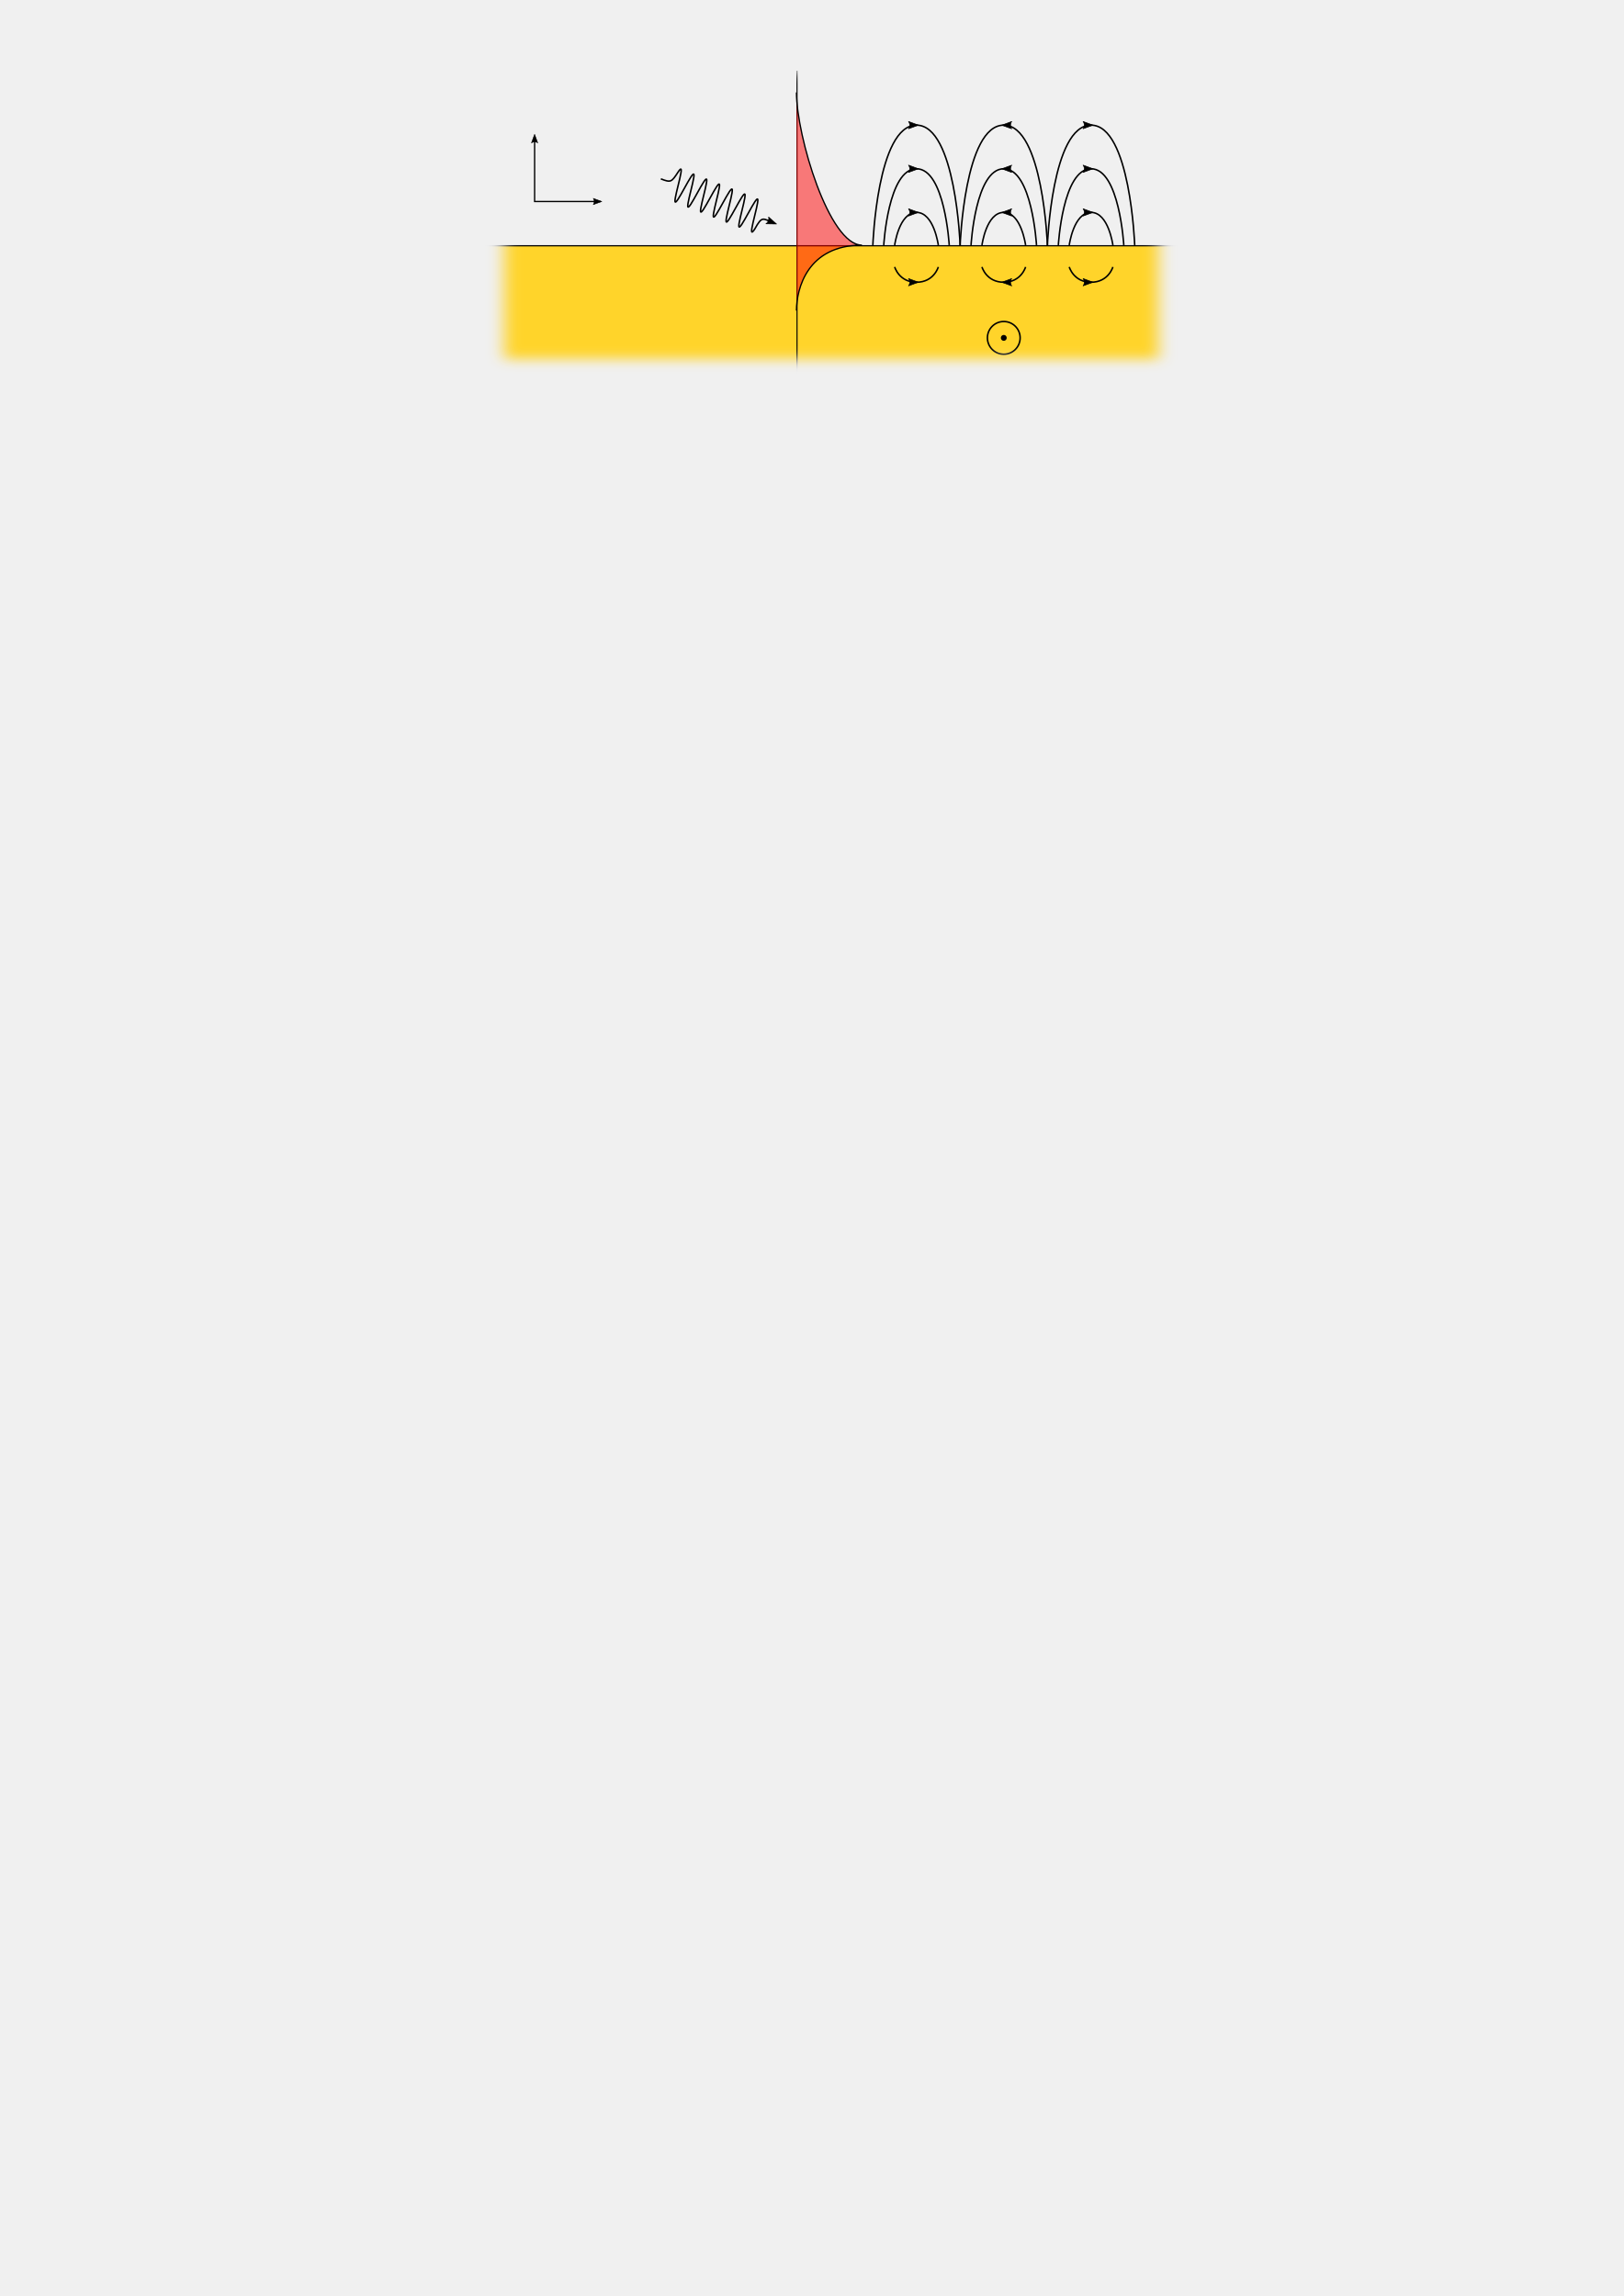
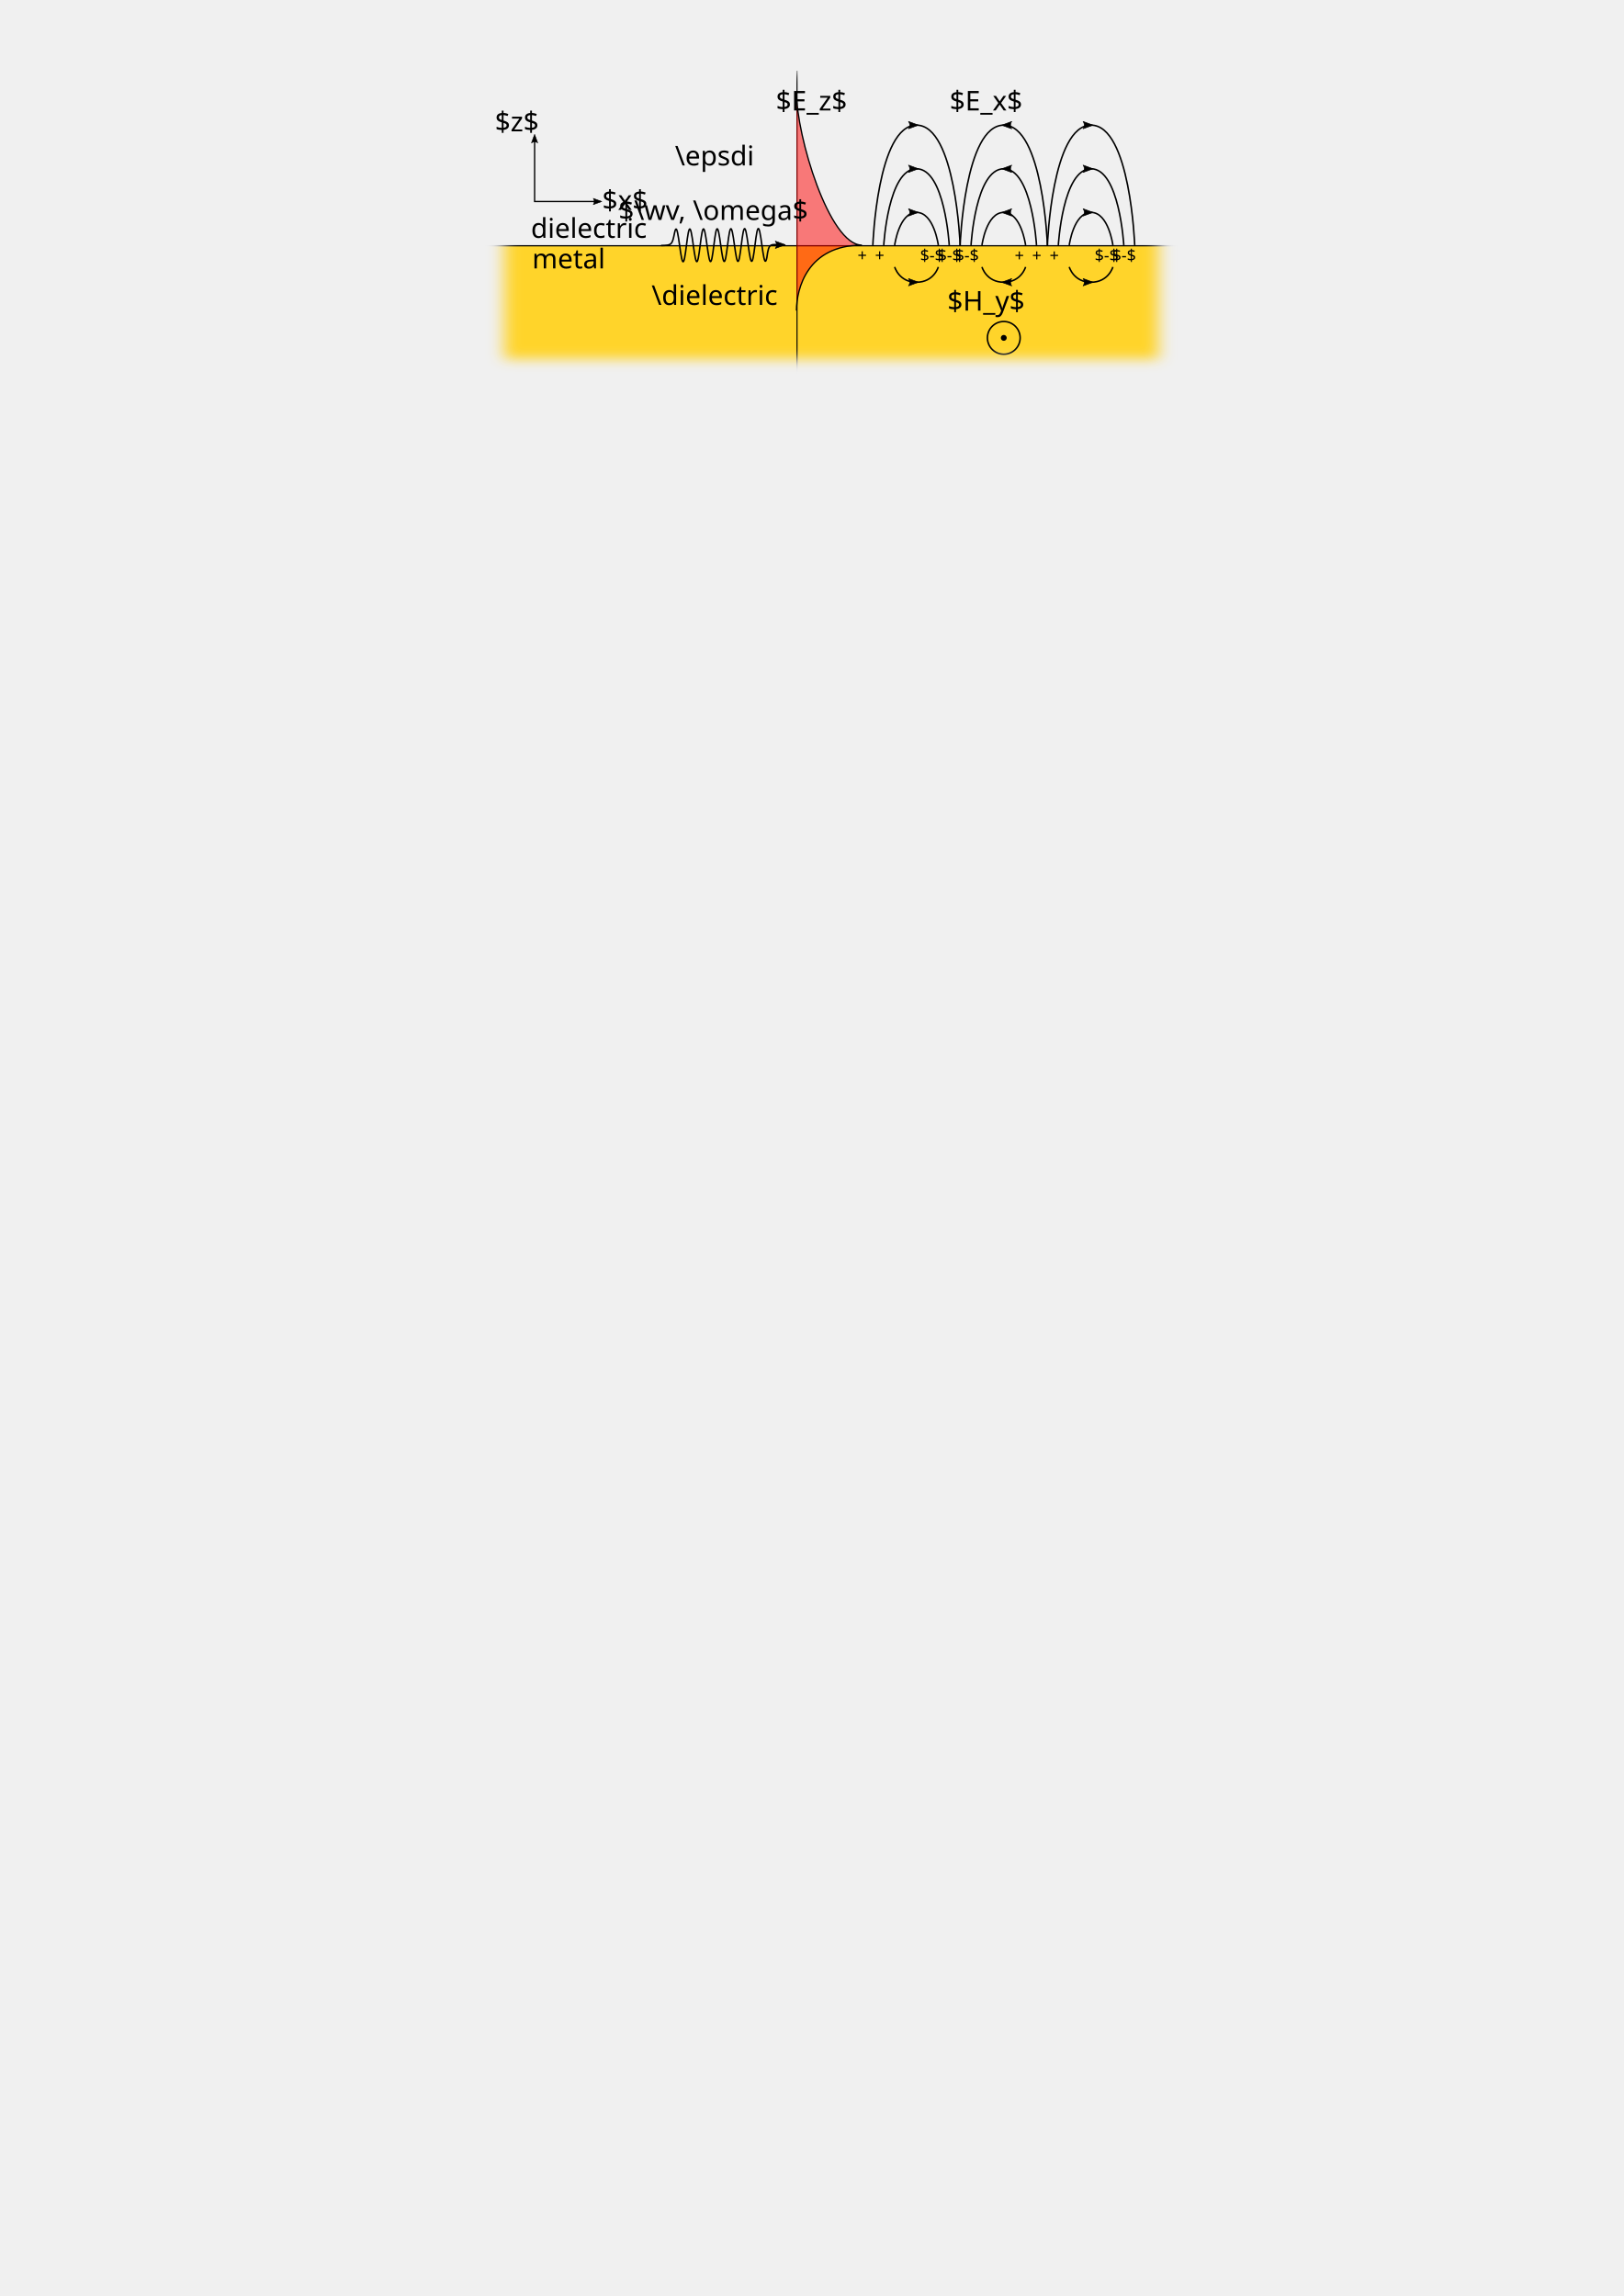
<svg xmlns="http://www.w3.org/2000/svg" width="210mm" height="297mm" viewBox="0 0 744.094 1052.362" id="svg2" version="1.1">
  <defs id="defs4">
    <marker style="overflow:visible;" id="marker6805" refX="0.0" refY="0.0" orient="auto">
      <path transform="scale(0.6) rotate(180) translate(0,0)" d="M 8.719,4.034 L -2.207,0.016 L 8.719,-4.002 C 6.973,-1.63 6.983,1.616 8.719,4.034 z " style="fill-rule:evenodd;stroke-width:0.625;stroke-linejoin:round;stroke:#000000;stroke-opacity:1;fill:#000000;fill-opacity:1" id="path6807" />
    </marker>
    <marker orient="auto" refY="0.0" refX="0.0" id="marker15348" style="overflow:visible;">
      <path id="path15350" style="fill-rule:evenodd;stroke-width:0.625;stroke-linejoin:round;stroke:#000000;stroke-opacity:1;fill:#000000;fill-opacity:1" d="M 8.719,4.034 L -2.207,0.016 L 8.719,-4.002 C 6.973,-1.63 6.983,1.616 8.719,4.034 z " transform="scale(0.6) rotate(180) translate(0,0)" />
    </marker>
    <marker style="overflow:visible;" id="marker14516" refX="0.0" refY="0.0" orient="auto">
      <path transform="scale(0.6) rotate(180) translate(0,0)" d="M 8.719,4.034 L -2.207,0.016 L 8.719,-4.002 C 6.973,-1.63 6.983,1.616 8.719,4.034 z " style="fill-rule:evenodd;stroke-width:0.625;stroke-linejoin:round;stroke:#000000;stroke-opacity:1;fill:#000000;fill-opacity:1" id="path14518" />
    </marker>
    <marker orient="auto" refY="0.0" refX="0.0" id="marker14368" style="overflow:visible;">
      <path id="path14370" style="fill-rule:evenodd;stroke-width:0.625;stroke-linejoin:round;stroke:#000000;stroke-opacity:1;fill:#000000;fill-opacity:1" d="M 8.719,4.034 L -2.207,0.016 L 8.719,-4.002 C 6.973,-1.63 6.983,1.616 8.719,4.034 z " transform="scale(0.6) rotate(180) translate(0,0)" />
    </marker>
    <marker orient="auto" refY="0.0" refX="0.0" id="marker13938" style="overflow:visible;">
      <path id="path13940" style="fill-rule:evenodd;stroke-width:0.625;stroke-linejoin:round;stroke:#000000;stroke-opacity:1;fill:#000000;fill-opacity:1" d="M 8.719,4.034 L -2.207,0.016 L 8.719,-4.002 C 6.973,-1.63 6.983,1.616 8.719,4.034 z " transform="scale(0.6) rotate(180) translate(0,0)" />
    </marker>
    <marker orient="auto" refY="0.0" refX="0.0" id="marker13454" style="overflow:visible;">
      <path id="path13456" style="fill-rule:evenodd;stroke-width:0.625;stroke-linejoin:round;stroke:#000000;stroke-opacity:1;fill:#000000;fill-opacity:1" d="M 8.719,4.034 L -2.207,0.016 L 8.719,-4.002 C 6.973,-1.63 6.983,1.616 8.719,4.034 z " transform="scale(0.6) rotate(180) translate(0,0)" />
    </marker>
    <marker style="overflow:visible;" id="marker13330" refX="0.0" refY="0.0" orient="auto">
      <path transform="scale(0.6) rotate(180) translate(0,0)" d="M 8.719,4.034 L -2.207,0.016 L 8.719,-4.002 C 6.973,-1.63 6.983,1.616 8.719,4.034 z " style="fill-rule:evenodd;stroke-width:0.625;stroke-linejoin:round;stroke:#000000;stroke-opacity:1;fill:#000000;fill-opacity:1" id="path13332" />
    </marker>
    <marker orient="auto" refY="0.0" refX="0.0" id="marker13104" style="overflow:visible;">
      <path id="path13106" style="fill-rule:evenodd;stroke-width:0.625;stroke-linejoin:round;stroke:#000000;stroke-opacity:1;fill:#000000;fill-opacity:1" d="M 8.719,4.034 L -2.207,0.016 L 8.719,-4.002 C 6.973,-1.63 6.983,1.616 8.719,4.034 z " transform="scale(0.6) rotate(180) translate(0,0)" />
    </marker>
    <marker style="overflow:visible;" id="marker12876" refX="0.0" refY="0.0" orient="auto">
      <path transform="scale(0.6) rotate(180) translate(0,0)" d="M 8.719,4.034 L -2.207,0.016 L 8.719,-4.002 C 6.973,-1.63 6.983,1.616 8.719,4.034 z " style="fill-rule:evenodd;stroke-width:0.625;stroke-linejoin:round;stroke:#000000;stroke-opacity:1;fill:#000000;fill-opacity:1" id="path12878" />
    </marker>
    <marker style="overflow:visible;" id="marker8821" refX="0.0" refY="0.0" orient="auto">
      <path transform="scale(0.6) rotate(180) translate(0,0)" d="M 8.719,4.034 L -2.207,0.016 L 8.719,-4.002 C 6.973,-1.63 6.983,1.616 8.719,4.034 z " style="fill-rule:evenodd;stroke-width:0.625;stroke-linejoin:round;stroke:#000000;stroke-opacity:1;fill:#000000;fill-opacity:1" id="path8823" />
    </marker>
    <marker orient="auto" refY="0.0" refX="0.0" id="marker8721" style="overflow:visible;">
      <path id="path8723" style="fill-rule:evenodd;stroke-width:0.625;stroke-linejoin:round;stroke:#000000;stroke-opacity:1;fill:#000000;fill-opacity:1" d="M 8.719,4.034 L -2.207,0.016 L 8.719,-4.002 C 6.973,-1.63 6.983,1.616 8.719,4.034 z " transform="scale(0.6) rotate(180) translate(0,0)" />
    </marker>
    <marker orient="auto" refY="0.0" refX="0.0" id="marker8603" style="overflow:visible;">
      <path id="path8605" style="fill-rule:evenodd;stroke-width:0.625;stroke-linejoin:round;stroke:#000000;stroke-opacity:1;fill:#000000;fill-opacity:1" d="M 8.719,4.034 L -2.207,0.016 L 8.719,-4.002 C 6.973,-1.63 6.983,1.616 8.719,4.034 z " transform="scale(0.6) rotate(180) translate(0,0)" />
    </marker>
    <marker style="overflow:visible;" id="marker8515" refX="0.0" refY="0.0" orient="auto">
      <path transform="scale(0.6) rotate(180) translate(0,0)" d="M 8.719,4.034 L -2.207,0.016 L 8.719,-4.002 C 6.973,-1.63 6.983,1.616 8.719,4.034 z " style="fill-rule:evenodd;stroke-width:0.625;stroke-linejoin:round;stroke:#000000;stroke-opacity:1;fill:#000000;fill-opacity:1" id="path8517" />
    </marker>
    <marker orient="auto" refY="0.0" refX="0.0" id="marker7965" style="overflow:visible;">
      <path id="path7967" style="fill-rule:evenodd;stroke-width:0.625;stroke-linejoin:round;stroke:#000000;stroke-opacity:1;fill:#000000;fill-opacity:1" d="M 8.719,4.034 L -2.207,0.016 L 8.719,-4.002 C 6.973,-1.63 6.983,1.616 8.719,4.034 z " transform="scale(0.6) rotate(180) translate(0,0)" />
    </marker>
    <marker orient="auto" refY="0.0" refX="0.0" id="marker6403" style="overflow:visible;">
      <path id="path6405" style="fill-rule:evenodd;stroke-width:0.625;stroke-linejoin:round;stroke:#000000;stroke-opacity:1;fill:#000000;fill-opacity:1" d="M 8.719,4.034 L -2.207,0.016 L 8.719,-4.002 C 6.973,-1.63 6.983,1.616 8.719,4.034 z " transform="scale(0.6) rotate(180) translate(0,0)" />
    </marker>
    <marker orient="auto" refY="0.0" refX="0.0" id="marker5979" style="overflow:visible;">
      <path id="path5981" style="fill-rule:evenodd;stroke-width:0.625;stroke-linejoin:round;stroke:#000000;stroke-opacity:1;fill:#000000;fill-opacity:1" d="M 8.719,4.034 L -2.207,0.016 L 8.719,-4.002 C 6.973,-1.63 6.983,1.616 8.719,4.034 z " transform="scale(0.6) rotate(180) translate(0,0)" />
    </marker>
    <marker style="overflow:visible;" id="marker5831" refX="0.0" refY="0.0" orient="auto">
      <path transform="scale(0.6) rotate(180) translate(0,0)" d="M 8.719,4.034 L -2.207,0.016 L 8.719,-4.002 C 6.973,-1.63 6.983,1.616 8.719,4.034 z " style="fill-rule:evenodd;stroke-width:0.625;stroke-linejoin:round;stroke:#000000;stroke-opacity:1;fill:#000000;fill-opacity:1" id="path5833" />
    </marker>
    <marker style="overflow:visible;" id="marker5689" refX="0.0" refY="0.0" orient="auto">
      <path transform="scale(0.6) rotate(180) translate(0,0)" d="M 8.719,4.034 L -2.207,0.016 L 8.719,-4.002 C 6.973,-1.63 6.983,1.616 8.719,4.034 z " style="fill-rule:evenodd;stroke-width:0.625;stroke-linejoin:round;stroke:#000000;stroke-opacity:1;fill:#000000;fill-opacity:1" id="path5691" />
    </marker>
    <marker orient="auto" refY="0.0" refX="0.0" id="marker5010" style="overflow:visible;">
      <path id="path5012" style="fill-rule:evenodd;stroke-width:0.625;stroke-linejoin:round;stroke:#000000;stroke-opacity:1;fill:#000000;fill-opacity:1" d="M 8.719,4.034 L -2.207,0.016 L 8.719,-4.002 C 6.973,-1.63 6.983,1.616 8.719,4.034 z " transform="scale(0.6) rotate(180) translate(0,0)" />
    </marker>
    <marker style="overflow:visible" id="Arrow2Mstart" refX="0.0" refY="0.0" orient="auto">
      <path transform="scale(0.6) translate(0,0)" d="M 8.719,4.034 L -2.207,0.016 L 8.719,-4.002 C 6.973,-1.63 6.983,1.616 8.719,4.034 z " style="fill-rule:evenodd;stroke-width:0.625;stroke-linejoin:round;stroke:#000000;stroke-opacity:1;fill:#000000;fill-opacity:1" id="path4176" />
    </marker>
    <marker style="overflow:visible;" id="Arrow2Mend" refX="0.0" refY="0.0" orient="auto">
      <path transform="scale(0.6) rotate(180) translate(0,0)" d="M 8.719,4.034 L -2.207,0.016 L 8.719,-4.002 C 6.973,-1.63 6.983,1.616 8.719,4.034 z " style="fill-rule:evenodd;stroke-width:0.625;stroke-linejoin:round;stroke:#000000;stroke-opacity:1;fill:#000000;fill-opacity:1" id="path4179" />
    </marker>
    <filter height="1.098" y="-0.049" width="1.057" x="-0.029" id="filter5541" style="color-interpolation-filters:sRGB">
      <feGaussianBlur id="feGaussianBlur5543" stdDeviation="2.85" />
    </filter>
    <mask maskUnits="userSpaceOnUse" id="mask7585">
      <rect transform="matrix(1.253422,0,0,0.9426462,-57.69645,2.450864)" style="opacity:1;fill:#ffffff;fill-opacity:1;fill-rule:nonzero;stroke:#000000;stroke-width:0.8;stroke-linecap:round;stroke-linejoin:miter;stroke-miterlimit:4;stroke-dasharray:none;stroke-dashoffset:0;stroke-opacity:1;filter:url(#filter5541)" id="rect7587" width="240" height="140" x="230" y="32.362" />
    </mask>
    <clipPath clipPathUnits="userSpaceOnUse" id="clipPath7589">
      <rect mask="none" style="opacity:1;fill:none;fill-opacity:0.502;fill-rule:nonzero;stroke:#000000;stroke-width:0.666;stroke-linecap:round;stroke-linejoin:miter;stroke-miterlimit:4;stroke-dasharray:none;stroke-dashoffset:0;stroke-opacity:1" id="rect7591" width="319.334" height="139.657" x="220.333" y="32.372" />
    </clipPath>
  </defs>
  <g id="layer1">
    <g id="g7560" mask="url(#mask7585)" clip-path="url(#clipPath7589)">
-       <path id="path6797" d="m 302.842,81.977 c 4.657,1.82 4.891,1.501 7.954,-3.187 0.788,-1.195 1.266,-1.595 1.363,-1.022 0.097,0.573 -0.184,2.115 -0.641,4.106 -0.457,1.992 -1.076,4.396 -1.533,6.388 -0.457,1.992 -0.738,3.531 -0.641,4.106 0.097,0.575 0.576,0.171 1.363,-1.022 0.788,-1.193 1.875,-3.154 2.971,-5.135 1.096,-1.981 2.182,-3.94 2.971,-5.135 0.788,-1.195 1.266,-1.595 1.363,-1.022 0.097,0.573 -0.184,2.115 -0.641,4.106 -0.457,1.992 -1.076,4.396 -1.533,6.388 -0.457,1.992 -0.738,3.531 -0.641,4.106 0.097,0.575 0.576,0.171 1.363,-1.022 0.788,-1.193 1.875,-3.154 2.971,-5.135 1.096,-1.981 2.182,-3.94 2.971,-5.135 0.788,-1.195 1.266,-1.595 1.363,-1.022 0.097,0.573 -0.184,2.115 -0.641,4.106 -0.457,1.992 -1.076,4.396 -1.533,6.388 -0.457,1.992 -0.738,3.531 -0.641,4.106 0.097,0.575 0.576,0.171 1.363,-1.022 0.788,-1.193 1.875,-3.154 2.971,-5.135 1.096,-1.981 2.182,-3.94 2.971,-5.135 0.788,-1.195 1.266,-1.595 1.363,-1.022 0.097,0.573 -0.184,2.115 -0.641,4.106 -0.457,1.992 -1.076,4.396 -1.533,6.388 -0.457,1.992 -0.738,3.531 -0.641,4.106 0.097,0.575 0.576,0.171 1.363,-1.022 0.788,-1.193 1.875,-3.154 2.971,-5.135 1.096,-1.981 2.182,-3.94 2.971,-5.135 0.788,-1.195 1.266,-1.595 1.363,-1.022 0.097,0.573 -0.184,2.115 -0.641,4.106 -0.457,1.992 -1.076,4.396 -1.533,6.388 -0.457,1.992 -0.738,3.531 -0.641,4.106 0.097,0.575 0.576,0.171 1.363,-1.022 0.788,-1.193 1.875,-3.154 2.971,-5.135 1.096,-1.981 2.182,-3.94 2.971,-5.135 0.788,-1.195 1.266,-1.595 1.363,-1.022 0.097,0.573 -0.184,2.115 -0.641,4.106 -0.457,1.992 -1.076,4.396 -1.533,6.388 -0.457,1.992 -0.738,3.531 -0.641,4.106 0.097,0.575 0.576,0.171 1.363,-1.022 0.788,-1.193 1.875,-3.154 2.971,-5.135 1.096,-1.981 2.182,-3.94 2.971,-5.135 0.788,-1.195 1.266,-1.595 1.363,-1.022 0.097,0.573 -0.184,2.115 -0.641,4.106 -0.457,1.992 -1.076,4.396 -1.533,6.388 -0.457,1.992 -0.738,3.531 -0.641,4.106 0.097,0.575 0.576,0.171 1.363,-1.022 3.584,-6.408 3.592,-4.892 9.18,-2.707" style="display:inline;fill:none;fill-rule:evenodd;stroke:#000000;stroke-width:0.7;stroke-linecap:butt;stroke-linejoin:miter;stroke-miterlimit:4;stroke-dasharray:none;stroke-opacity:1;marker-end:url(#marker6805)" />
      <path clip-path="none" style="fill:none;fill-rule:evenodd;stroke:#000000;stroke-width:0.6;stroke-linecap:butt;stroke-linejoin:miter;stroke-miterlimit:4;stroke-dasharray:none;stroke-opacity:1;marker-start:url(#Arrow2Mstart);marker-end:url(#Arrow2Mend)" d="m 245,62.362 0,30 30,0" id="path4146" />
      <rect clip-path="none" style="opacity:1;fill:#ffd42a;fill-opacity:1;fill-rule:nonzero;stroke:#000000;stroke-width:0.552;stroke-linecap:round;stroke-linejoin:miter;stroke-miterlimit:4;stroke-dasharray:none;stroke-dashoffset:0;stroke-opacity:1" id="rect4460" width="319.448" height="69.448" x="220.276" y="112.638" />
      <path clip-path="none" style="fill:none;fill-rule:evenodd;stroke:#000000;stroke-width:0.5;stroke-linecap:butt;stroke-linejoin:miter;stroke-miterlimit:4;stroke-dasharray:none;stroke-opacity:1" d="m 365.25,22.362 0,170" id="path4890" />
      <path clip-path="none" style="fill:#ff0000;fill-opacity:0.502;fill-rule:evenodd;stroke:#000000;stroke-width:0.6;stroke-linecap:butt;stroke-linejoin:miter;stroke-miterlimit:4;stroke-dasharray:none;stroke-opacity:1" d="m 365,42.362 c 0,20 15,70 30,70 -25,0 -30,20 -30,30" id="path4954" />
      <path clip-path="none" style="fill:none;fill-rule:evenodd;stroke:#000000;stroke-width:0.7;stroke-linecap:butt;stroke-linejoin:miter;stroke-miterlimit:4;stroke-dasharray:none;stroke-opacity:1;marker-mid:url(#marker5010)" d="m 410,112.362 c 0,0 2,-15 10,-15 8,0 10,15 10,15" id="path5000" />
      <path clip-path="none" id="path5002" d="m 400,112.362 c 0,0 2,-55 20,-55 18,0 20,55 20,55" style="fill:none;fill-rule:evenodd;stroke:#000000;stroke-width:0.7;stroke-linecap:butt;stroke-linejoin:miter;stroke-miterlimit:4;stroke-dasharray:none;stroke-opacity:1;marker-mid:url(#marker14368)" />
      <path clip-path="none" id="path5683" d="m 410,122.362 c 0,0 2,7 10,7 8,0 10,-7 10,-7" style="fill:none;fill-rule:evenodd;stroke:#000000;stroke-width:0.7;stroke-linecap:butt;stroke-linejoin:miter;stroke-miterlimit:4;stroke-dasharray:none;stroke-opacity:1;marker-mid:url(#marker5689)" />
      <path clip-path="none" id="path7043" d="m 405,112.362 c 0,0 2,-35 15,-35 13,0 15,35 15,35" style="fill:none;fill-rule:evenodd;stroke:#000000;stroke-width:0.7;stroke-linecap:butt;stroke-linejoin:miter;stroke-miterlimit:4;stroke-dasharray:none;stroke-opacity:1;marker-mid:url(#marker14516)" />
      <path id="path12868" d="m 470,112.362 c 0,0 -2,-15 -10,-15 -8,0 -10,15 -10,15" style="fill:none;fill-rule:evenodd;stroke:#000000;stroke-width:0.7;stroke-linecap:butt;stroke-linejoin:miter;stroke-miterlimit:4;stroke-dasharray:none;stroke-opacity:1;marker-mid:url(#marker12876)" clip-path="none" />
      <path style="fill:none;fill-rule:evenodd;stroke:#000000;stroke-width:0.7;stroke-linecap:butt;stroke-linejoin:miter;stroke-miterlimit:4;stroke-dasharray:none;stroke-opacity:1;marker-mid:url(#marker15348)" d="m 480,112.362 c 0,0 -2,-55 -20,-55 -18,0 -20,55 -20,55" id="path12870" clip-path="none" />
      <path style="fill:none;fill-rule:evenodd;stroke:#000000;stroke-width:0.7;stroke-linecap:butt;stroke-linejoin:miter;stroke-miterlimit:4;stroke-dasharray:none;stroke-opacity:1;marker-mid:url(#marker13938)" d="m 470,122.362 c 0,0 -2,7 -10,7 -8,0 -10,-7 -10,-7" id="path12872" clip-path="none" />
      <path style="fill:none;fill-rule:evenodd;stroke:#000000;stroke-width:0.7;stroke-linecap:butt;stroke-linejoin:miter;stroke-miterlimit:4;stroke-dasharray:none;stroke-opacity:1;marker-mid:url(#marker8603)" d="m 475,112.362 c 0,0 -2,-35 -15,-35 -13,0 -15,35 -15,35" id="path12874" clip-path="none" />
      <path clip-path="none" style="fill:none;fill-rule:evenodd;stroke:#000000;stroke-width:0.7;stroke-linecap:butt;stroke-linejoin:miter;stroke-miterlimit:4;stroke-dasharray:none;stroke-opacity:1;marker-mid:url(#marker13104)" d="m 490,112.362 c 0,0 2,-15 10,-15 8,0 10,15 10,15" id="path13096" />
      <path clip-path="none" id="path13098" d="m 480,112.362 c 0,0 2,-55 20,-55 18,0 20,55 20,55" style="fill:none;fill-rule:evenodd;stroke:#000000;stroke-width:0.7;stroke-linecap:butt;stroke-linejoin:miter;stroke-miterlimit:4;stroke-dasharray:none;stroke-opacity:1;marker-mid:url(#marker8515)" />
      <path clip-path="none" id="path13100" d="m 490,122.362 c 0,0 2,7 10,7 8,0 10,-7 10,-7" style="fill:none;fill-rule:evenodd;stroke:#000000;stroke-width:0.7;stroke-linecap:butt;stroke-linejoin:miter;stroke-miterlimit:4;stroke-dasharray:none;stroke-opacity:1;marker-mid:url(#marker13454)" />
      <path clip-path="none" id="path13102" d="m 485,112.362 c 0,0 2,-35 15,-35 13,0 15,35 15,35" style="fill:none;fill-rule:evenodd;stroke:#000000;stroke-width:0.7;stroke-linecap:butt;stroke-linejoin:miter;stroke-miterlimit:4;stroke-dasharray:none;stroke-opacity:1;marker-mid:url(#marker13330)" />
      <path style="display:inline;opacity:1;fill:#000000;fill-opacity:1;fill-rule:nonzero;stroke:#000000;stroke-width:0.7;stroke-linecap:round;stroke-linejoin:miter;stroke-miterlimit:4;stroke-dasharray:none;stroke-dashoffset:0;stroke-opacity:1" id="path17137" d="m 461,154.862 a 1,1 0 0 1 -0.998,1 1,1 0 0 1 -1.002,-0.997 1,1 0 0 1 0.995,-1.003 1,1 0 0 1 1.005,0.993" />
      <path style="display:inline;opacity:1;fill:none;fill-opacity:0.502;fill-rule:nonzero;stroke:#000000;stroke-width:0.7;stroke-linecap:round;stroke-linejoin:miter;stroke-miterlimit:4;stroke-dasharray:none;stroke-dashoffset:0;stroke-opacity:1" id="path17135" d="m 467.5,154.862 a 7.5,7.5 0 0 1 -7.488,7.5 7.5,7.5 0 0 1 -7.512,-7.476 7.5,7.5 0 0 1 7.463,-7.524 7.5,7.5 0 0 1 7.537,7.451" />
+       <path id="path6797" d="m 302.943,112.531 c 5,-0.031 5.099,-0.414 6.212,-5.903 0.291,-1.402 0.586,-1.95 0.889,-1.454 0.302,0.496 0.611,2.033 0.923,4.052 0.312,2.019 0.626,4.482 0.938,6.503 0.312,2.02 0.62,3.554 0.923,4.052 0.302,0.498 0.598,-0.054 0.889,-1.454 0.291,-1.4 0.576,-3.623 0.861,-5.869 0.285,-2.246 0.571,-4.467 0.861,-5.869 0.291,-1.402 0.586,-1.95 0.889,-1.454 0.302,0.496 0.611,2.033 0.923,4.052 0.312,2.019 0.626,4.482 0.938,6.503 0.312,2.02 0.62,3.554 0.923,4.052 0.302,0.498 0.598,-0.054 0.889,-1.454 0.291,-1.4 0.576,-3.623 0.861,-5.869 0.285,-2.246 0.571,-4.467 0.861,-5.869 0.291,-1.402 0.586,-1.95 0.889,-1.454 0.302,0.496 0.611,2.033 0.923,4.052 0.312,2.019 0.626,4.482 0.938,6.503 0.312,2.02 0.62,3.554 0.923,4.052 0.302,0.498 0.598,-0.054 0.889,-1.454 0.291,-1.4 0.576,-3.623 0.861,-5.869 0.285,-2.246 0.571,-4.467 0.861,-5.869 0.291,-1.402 0.586,-1.95 0.889,-1.454 0.302,0.496 0.611,2.033 0.923,4.052 0.312,2.019 0.626,4.482 0.938,6.503 0.312,2.02 0.62,3.554 0.923,4.052 0.302,0.498 0.598,-0.054 0.889,-1.454 0.291,-1.4 0.576,-3.623 0.861,-5.869 0.285,-2.246 0.571,-4.467 0.861,-5.869 0.291,-1.402 0.586,-1.95 0.889,-1.454 0.302,0.496 0.611,2.033 0.923,4.052 0.312,2.019 0.626,4.482 0.938,6.503 0.312,2.02 0.62,3.554 0.923,4.052 0.302,0.498 0.598,-0.054 0.889,-1.454 0.291,-1.4 0.576,-3.623 0.861,-5.869 0.285,-2.246 0.571,-4.467 0.861,-5.869 0.291,-1.402 0.586,-1.95 0.889,-1.454 0.302,0.496 0.611,2.033 0.923,4.052 0.312,2.019 0.626,4.482 0.938,6.503 0.312,2.02 0.62,3.554 0.923,4.052 0.302,0.498 0.598,-0.054 0.889,-1.454 0.291,-1.4 0.576,-3.623 0.861,-5.869 0.285,-2.246 0.571,-4.467 0.861,-5.869 0.291,-1.402 0.586,-1.95 0.889,-1.454 0.302,0.496 0.611,2.033 0.923,4.052 0.312,2.019 0.626,4.482 0.938,6.503 0.312,2.02 0.62,3.554 0.923,4.052 0.302,0.498 0.598,-0.054 0.889,-1.454 0.961,-7.279 1.528,-5.873 7.528,-5.91" style="display:inline;fill:none;fill-rule:evenodd;stroke:#000000;stroke-width:0.7;stroke-linecap:butt;stroke-linejoin:miter;stroke-miterlimit:4;stroke-dasharray:none;stroke-opacity:1;marker-end:url(#marker6805)" />
    </g>
  </g>
-   <g style="display:none" id="layer2">
+   <g style="display:inline" id="layer2">
    <text xml:space="preserve" style="font-style:normal;font-variant:normal;font-weight:normal;font-stretch:normal;font-size:12.5px;line-height:125%;font-family:sans-serif;-inkscape-font-specification:sans-serif;text-align:center;letter-spacing:0px;word-spacing:0px;text-anchor:middle;fill:#000000;fill-opacity:1;stroke:none;stroke-width:1px;stroke-linecap:butt;stroke-linejoin:miter;stroke-opacity:1" x="245.003" y="60.192" id="text4138">
      <tspan id="tspan4140" x="245.003" y="60.192" style="font-style:normal;font-variant:normal;font-weight:normal;font-stretch:normal;font-family:sans-serif;-inkscape-font-specification:sans-serif">$z$</tspan>
    </text>
    <text xml:space="preserve" style="font-style:normal;font-variant:normal;font-weight:normal;font-stretch:normal;font-size:12.5px;line-height:125%;font-family:sans-serif;-inkscape-font-specification:sans-serif;text-align:start;letter-spacing:0px;word-spacing:0px;text-anchor:start;fill:#000000;fill-opacity:1;stroke:none;stroke-width:1px;stroke-linecap:butt;stroke-linejoin:miter;stroke-opacity:1" x="275.962" y="96.192" id="text4142">
      <tspan id="tspan4144" x="275.962" y="96.192" style="font-style:normal;font-variant:normal;font-weight:normal;font-stretch:normal;font-family:sans-serif;-inkscape-font-specification:sans-serif;text-align:start;text-anchor:start">$x$</tspan>
    </text>
    <text xml:space="preserve" style="font-style:normal;font-variant:normal;font-weight:normal;font-stretch:normal;font-size:12.5px;line-height:125%;font-family:sans-serif;-inkscape-font-specification:sans-serif;text-align:start;letter-spacing:0px;word-spacing:0px;text-anchor:start;fill:#000000;fill-opacity:1;stroke:none;stroke-width:1px;stroke-linecap:butt;stroke-linejoin:miter;stroke-opacity:1" x="243.313" y="109.022" id="text4462">
      <tspan id="tspan4464" x="243.313" y="109.022" style="font-style:normal;font-variant:normal;font-weight:normal;font-stretch:normal;font-family:sans-serif;-inkscape-font-specification:sans-serif;text-align:start;text-anchor:start">dielectric</tspan>
    </text>
    <text id="text4466" y="123.022" x="243.865" style="font-style:normal;font-variant:normal;font-weight:normal;font-stretch:normal;font-size:12.5px;line-height:125%;font-family:sans-serif;-inkscape-font-specification:sans-serif;text-align:start;letter-spacing:0px;word-spacing:0px;text-anchor:start;fill:#000000;fill-opacity:1;stroke:none;stroke-width:1px;stroke-linecap:butt;stroke-linejoin:miter;stroke-opacity:1" xml:space="preserve">
      <tspan style="font-style:normal;font-variant:normal;font-weight:normal;font-stretch:normal;font-family:sans-serif;-inkscape-font-specification:sans-serif;text-align:start;text-anchor:start" y="123.022" x="243.865" id="tspan4468">metal</tspan>
    </text>
    <text clip-path="none" id="text8137" y="119.66" x="440.002" style="font-style:normal;font-variant:normal;font-weight:500;font-stretch:normal;font-size:7.5px;line-height:125%;font-family:'CMU Sans Serif';-inkscape-font-specification:'CMU Sans Serif Medium';text-align:center;letter-spacing:0px;word-spacing:0px;text-anchor:middle;fill:#000000;fill-opacity:1;stroke:none;stroke-width:1px;stroke-linecap:butt;stroke-linejoin:miter;stroke-opacity:1" xml:space="preserve">
      <tspan style="font-style:normal;font-variant:normal;font-weight:normal;font-stretch:normal;font-size:7.5px;font-family:sans-serif;-inkscape-font-specification:sans-serif" y="119.66" x="440.002" id="tspan8139">$-$</tspan>
    </text>
    <text clip-path="none" xml:space="preserve" style="font-style:normal;font-variant:normal;font-weight:500;font-stretch:normal;font-size:7.5px;line-height:125%;font-family:'CMU Sans Serif';-inkscape-font-specification:'CMU Sans Serif Medium';text-align:center;letter-spacing:0px;word-spacing:0px;text-anchor:middle;fill:#000000;fill-opacity:1;stroke:none;stroke-width:1px;stroke-linecap:butt;stroke-linejoin:miter;stroke-opacity:1" x="400.002" y="119.66" id="text8141">
      <tspan id="tspan8143" x="400.002" y="119.66" style="font-style:normal;font-variant:normal;font-weight:normal;font-stretch:normal;font-size:7.5px;font-family:sans-serif;-inkscape-font-specification:sans-serif">+</tspan>
    </text>
    <text clip-path="none" id="text8145" y="119.713" x="480" style="font-style:normal;font-variant:normal;font-weight:500;font-stretch:normal;font-size:7.5px;line-height:125%;font-family:'CMU Sans Serif';-inkscape-font-specification:'CMU Sans Serif Medium';text-align:center;letter-spacing:0px;word-spacing:0px;text-anchor:middle;fill:#000000;fill-opacity:1;stroke:none;stroke-width:1px;stroke-linecap:butt;stroke-linejoin:miter;stroke-opacity:1" xml:space="preserve">
      <tspan style="font-style:normal;font-variant:normal;font-weight:normal;font-stretch:normal;font-size:7.5px;font-family:sans-serif;-inkscape-font-specification:sans-serif" y="119.713" x="480" id="tspan8147">+</tspan>
    </text>
    <text xml:space="preserve" style="font-style:normal;font-variant:normal;font-weight:500;font-stretch:normal;font-size:7.5px;line-height:125%;font-family:'CMU Sans Serif';-inkscape-font-specification:'CMU Sans Serif Medium';text-align:center;letter-spacing:0px;word-spacing:0px;text-anchor:middle;fill:#000000;fill-opacity:1;stroke:none;stroke-width:1px;stroke-linecap:butt;stroke-linejoin:miter;stroke-opacity:1" x="432.002" y="119.66" id="text10349" clip-path="none">
      <tspan id="tspan10351" x="432.002" y="119.66" style="font-style:normal;font-variant:normal;font-weight:normal;font-stretch:normal;font-size:7.5px;font-family:sans-serif;-inkscape-font-specification:sans-serif">$-$</tspan>
    </text>
    <text xml:space="preserve" style="font-style:normal;font-variant:normal;font-weight:500;font-stretch:normal;font-size:7.5px;line-height:125%;font-family:'CMU Sans Serif';-inkscape-font-specification:'CMU Sans Serif Medium';text-align:center;letter-spacing:0px;word-spacing:0px;text-anchor:middle;fill:#000000;fill-opacity:1;stroke:none;stroke-width:1px;stroke-linecap:butt;stroke-linejoin:miter;stroke-opacity:1" x="448.002" y="119.66" id="text10353" clip-path="none">
      <tspan id="tspan10355" x="448.002" y="119.66" style="font-style:normal;font-variant:normal;font-weight:normal;font-stretch:normal;font-size:7.5px;font-family:sans-serif;-inkscape-font-specification:sans-serif">$-$</tspan>
    </text>
    <text xml:space="preserve" style="font-style:normal;font-variant:normal;font-weight:500;font-stretch:normal;font-size:7.5px;line-height:125%;font-family:'CMU Sans Serif';-inkscape-font-specification:'CMU Sans Serif Medium';text-align:center;letter-spacing:0px;word-spacing:0px;text-anchor:middle;fill:#000000;fill-opacity:1;stroke:none;stroke-width:1px;stroke-linecap:butt;stroke-linejoin:miter;stroke-opacity:1" x="472" y="119.713" id="text10357" clip-path="none">
      <tspan id="tspan10359" x="472" y="119.713" style="font-style:normal;font-variant:normal;font-weight:normal;font-stretch:normal;font-size:7.5px;font-family:sans-serif;-inkscape-font-specification:sans-serif">+</tspan>
    </text>
    <text xml:space="preserve" style="font-style:normal;font-variant:normal;font-weight:500;font-stretch:normal;font-size:7.5px;line-height:125%;font-family:'CMU Sans Serif';-inkscape-font-specification:'CMU Sans Serif Medium';text-align:center;letter-spacing:0px;word-spacing:0px;text-anchor:middle;fill:#000000;fill-opacity:1;stroke:none;stroke-width:1px;stroke-linecap:butt;stroke-linejoin:miter;stroke-opacity:1" x="488" y="119.713" id="text10361" clip-path="none">
      <tspan id="tspan10363" x="488" y="119.713" style="font-style:normal;font-variant:normal;font-weight:normal;font-stretch:normal;font-size:7.5px;font-family:sans-serif;-inkscape-font-specification:sans-serif">+</tspan>
    </text>
    <text id="text10365" y="119.66" x="520.002" style="font-style:normal;font-variant:normal;font-weight:500;font-stretch:normal;font-size:7.5px;line-height:125%;font-family:'CMU Sans Serif';-inkscape-font-specification:'CMU Sans Serif Medium';text-align:center;letter-spacing:0px;word-spacing:0px;text-anchor:middle;fill:#000000;fill-opacity:1;stroke:none;stroke-width:1px;stroke-linecap:butt;stroke-linejoin:miter;stroke-opacity:1" xml:space="preserve" clip-path="none">
      <tspan style="font-style:normal;font-variant:normal;font-weight:normal;font-stretch:normal;font-size:7.5px;font-family:sans-serif;-inkscape-font-specification:sans-serif" y="119.66" x="520.002" id="tspan10367">$-$</tspan>
    </text>
    <text clip-path="none" xml:space="preserve" style="font-style:normal;font-variant:normal;font-weight:500;font-stretch:normal;font-size:7.5px;line-height:125%;font-family:'CMU Sans Serif';-inkscape-font-specification:'CMU Sans Serif Medium';text-align:center;letter-spacing:0px;word-spacing:0px;text-anchor:middle;fill:#000000;fill-opacity:1;stroke:none;stroke-width:1px;stroke-linecap:butt;stroke-linejoin:miter;stroke-opacity:1" x="512.002" y="119.66" id="text10369">
      <tspan id="tspan10371" x="512.002" y="119.66" style="font-style:normal;font-variant:normal;font-weight:normal;font-stretch:normal;font-size:7.5px;font-family:sans-serif;-inkscape-font-specification:sans-serif">$-$</tspan>
    </text>
    <text id="text10373" y="119.66" x="408.002" style="font-style:normal;font-variant:normal;font-weight:500;font-stretch:normal;font-size:7.5px;line-height:125%;font-family:'CMU Sans Serif';-inkscape-font-specification:'CMU Sans Serif Medium';text-align:center;letter-spacing:0px;word-spacing:0px;text-anchor:middle;fill:#000000;fill-opacity:1;stroke:none;stroke-width:1px;stroke-linecap:butt;stroke-linejoin:miter;stroke-opacity:1" xml:space="preserve" clip-path="none">
      <tspan style="font-style:normal;font-variant:normal;font-weight:normal;font-stretch:normal;font-size:7.5px;font-family:sans-serif;-inkscape-font-specification:sans-serif" y="119.66" x="408.002" id="tspan10375">+</tspan>
    </text>
    <text id="text17123" y="142.362" x="460" style="font-style:normal;font-variant:normal;font-weight:500;font-stretch:normal;font-size:12.5px;line-height:125%;font-family:'CMU Sans Serif';-inkscape-font-specification:'CMU Sans Serif Medium';text-align:center;letter-spacing:0px;word-spacing:0px;text-anchor:middle;fill:#000000;fill-opacity:1;stroke:none;stroke-width:1px;stroke-linecap:butt;stroke-linejoin:miter;stroke-opacity:1" xml:space="preserve">
      <tspan style="font-style:normal;font-variant:normal;font-weight:normal;font-stretch:normal;font-family:sans-serif;-inkscape-font-specification:sans-serif" y="142.362" x="460" id="tspan17125">$H_y$</tspan>
    </text>
    <text xml:space="preserve" style="font-style:normal;font-variant:normal;font-weight:500;font-stretch:normal;font-size:12.5px;line-height:125%;font-family:'CMU Sans Serif';-inkscape-font-specification:'CMU Sans Serif Medium';text-align:center;letter-spacing:0px;word-spacing:0px;text-anchor:middle;fill:#000000;fill-opacity:1;stroke:none;stroke-width:1px;stroke-linecap:butt;stroke-linejoin:miter;stroke-opacity:1" x="460.003" y="50.637" id="text17127">
      <tspan id="tspan17129" x="460.003" y="50.637" style="font-style:normal;font-variant:normal;font-weight:normal;font-stretch:normal;font-family:sans-serif;-inkscape-font-specification:sans-serif">$E_x$</tspan>
    </text>
    <text id="text17131" y="50.637" x="380.003" style="font-style:normal;font-variant:normal;font-weight:500;font-stretch:normal;font-size:12.5px;line-height:125%;font-family:'CMU Sans Serif';-inkscape-font-specification:'CMU Sans Serif Medium';text-align:center;letter-spacing:0px;word-spacing:0px;text-anchor:middle;fill:#000000;fill-opacity:1;stroke:none;stroke-width:1px;stroke-linecap:butt;stroke-linejoin:miter;stroke-opacity:1" xml:space="preserve">
      <tspan style="font-style:normal;font-variant:normal;font-weight:normal;font-stretch:normal;font-family:sans-serif;-inkscape-font-specification:sans-serif" y="50.637" x="380.003" id="tspan17133">$E_z$</tspan>
    </text>
-     <text xml:space="preserve" style="font-style:normal;font-variant:normal;font-weight:500;font-stretch:normal;font-size:12.5px;line-height:125%;font-family:'CMU Sans Serif';-inkscape-font-specification:'CMU Sans Serif Medium';text-align:center;letter-spacing:0px;word-spacing:0px;text-anchor:middle;fill:#000000;fill-opacity:1;stroke:none;stroke-width:1px;stroke-linecap:butt;stroke-linejoin:miter;stroke-opacity:1" x="335.003" y="78.811" id="text7474">
-       <tspan id="tspan7476" x="335.003" y="78.811" style="font-style:normal;font-variant:normal;font-weight:normal;font-stretch:normal;font-family:sans-serif;-inkscape-font-specification:sans-serif">$\wv, \omega$</tspan>
+     <text xml:space="preserve" style="font-style:normal;font-variant:normal;font-weight:500;font-stretch:normal;font-size:12.5px;line-height:125%;font-family:'CMU Sans Serif';-inkscape-font-specification:'CMU Sans Serif Medium';text-align:center;letter-spacing:0px;word-spacing:0px;text-anchor:middle;fill:#000000;fill-opacity:1;stroke:none;stroke-width:1px;stroke-linecap:butt;stroke-linejoin:miter;stroke-opacity:1" x="335.003" y="100.811" id="text7474">
+       <tspan id="tspan7476" x="335.003" y="100.811" style="font-style:normal;font-variant:normal;font-weight:normal;font-stretch:normal;font-family:sans-serif;-inkscape-font-specification:sans-serif">$\wv, \omega$</tspan>
+     </text>
+     <text id="text4677" y="75.811" x="335.583" style="font-style:normal;font-variant:normal;font-weight:500;font-stretch:normal;font-size:12.5px;line-height:125%;font-family:'CMU Sans Serif';-inkscape-font-specification:'CMU Sans Serif Medium';text-align:center;letter-spacing:0px;word-spacing:0px;text-anchor:middle;fill:#000000;fill-opacity:1;stroke:none;stroke-width:1px;stroke-linecap:butt;stroke-linejoin:miter;stroke-opacity:1" xml:space="preserve">
+       <tspan style="font-style:normal;font-variant:normal;font-weight:normal;font-stretch:normal;font-family:sans-serif;-inkscape-font-specification:sans-serif" y="75.811" x="335.583" id="tspan4679">\epsdi</tspan>
+     </text>
+     <text xml:space="preserve" style="font-style:normal;font-variant:normal;font-weight:500;font-stretch:normal;font-size:12.5px;line-height:125%;font-family:'CMU Sans Serif';-inkscape-font-specification:'CMU Sans Serif Medium';text-align:center;letter-spacing:0px;word-spacing:0px;text-anchor:middle;fill:#000000;fill-opacity:1;stroke:none;stroke-width:1px;stroke-linecap:butt;stroke-linejoin:miter;stroke-opacity:1" x="335.583" y="139.762" id="text4681">
+       <tspan id="tspan4683" x="335.583" y="139.762" style="font-style:normal;font-variant:normal;font-weight:normal;font-stretch:normal;font-family:sans-serif;-inkscape-font-specification:sans-serif">\dielectric</tspan>
    </text>
  </g>
</svg>
